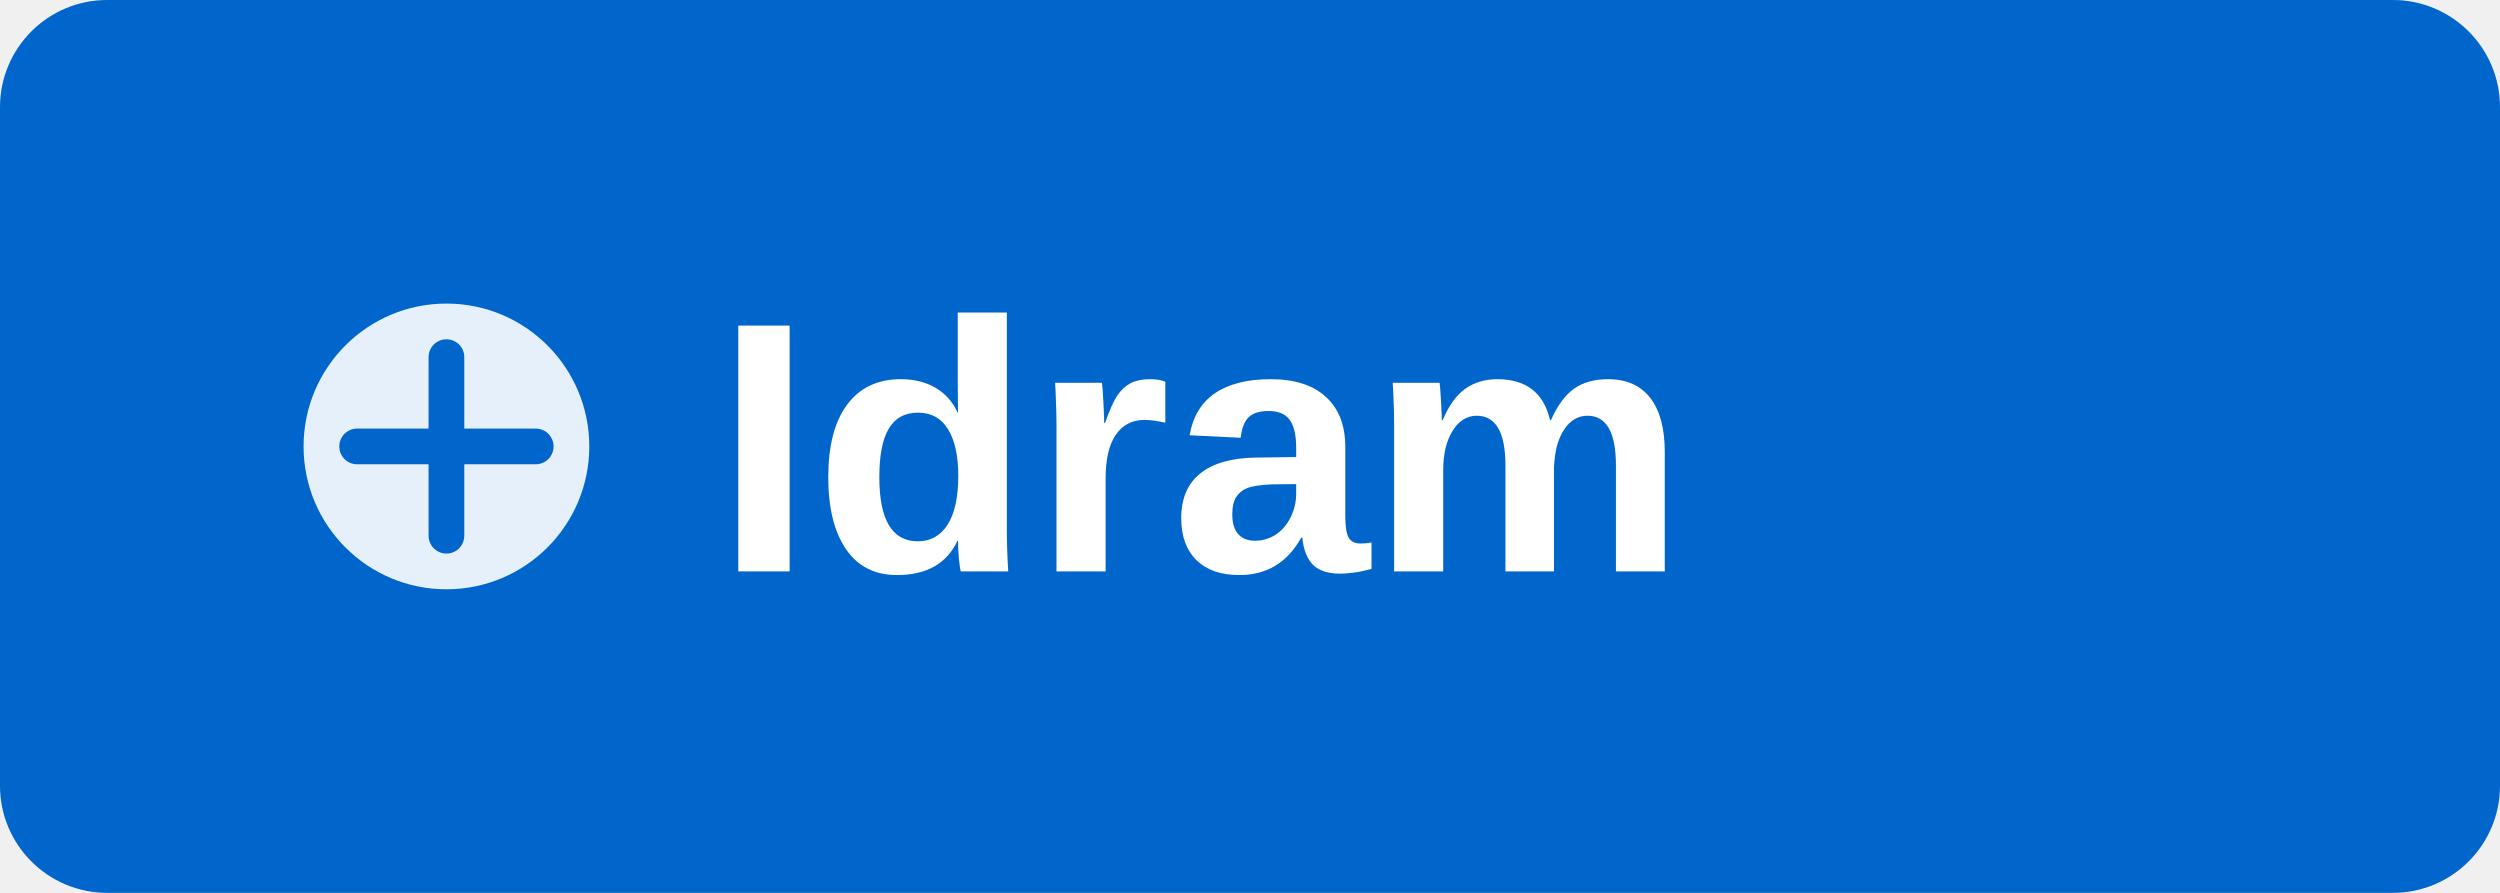
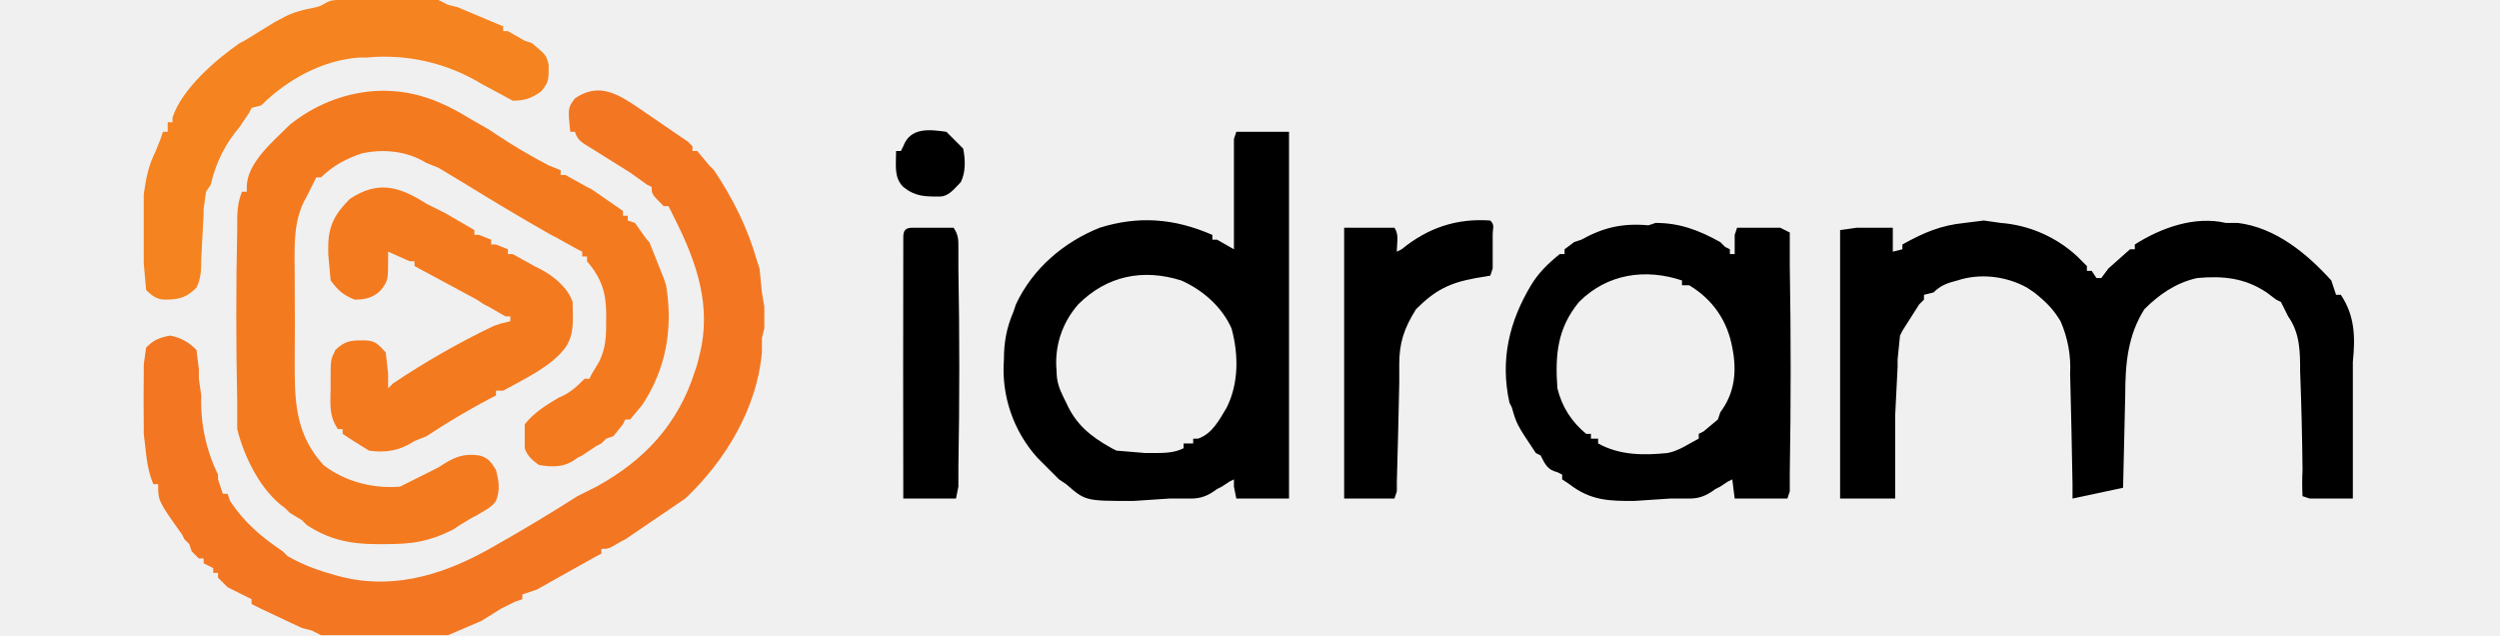
- <svg xmlns="http://www.w3.org/2000/svg" width="140" height="50" viewBox="0 0 140 50" fill="none">
-   <rect width="140" height="50" rx="6" fill="#0066CC" />
-   <circle cx="25" cy="25" r="8" fill="white" opacity="0.9" />
-   <path d="M25 20L25 30M20 25L30 25" stroke="#0066CC" stroke-width="2" stroke-linecap="round" />
-   <text x="40" y="32" font-family="Arial, sans-serif" font-size="20" font-weight="bold" fill="white">Idram</text>
+ <svg xmlns="http://www.w3.org/2000/svg" width="1043" height="265">
+   <path fill="#F47A20" d="M156 38c16-1 28 4 41 12l7 4 3 2a242 242 0 0 0 22 13l5 2v2h2l9 5 2 1 13 9v2h2v2l3 1 5 7 1 1 6 15 1 3c3 18 0 35-10 50l-5 6h-2l-1 2-4 5-3 1-2 2-2 1-6 4-2 1c-5 4-10 4-16 3-3-2-5-4-6-7v-10c4-5 9-8 14-11 5-2 8-5 11-8h2l1-2 3-5c3-6 3-11 3-18v-2c0-9-2-15-8-22v-2h-2v-2l-2-1-9-5-2-1a1172 1172 0 0 1-37-22l-10-6-5-2c-8-5-18-6-27-4-6 2-12 5-17 10h-2l-1 2-3 6c-6 10-5 22-5 33a3231 3231 0 0 1 0 39c0 15 1 28 12 40 9 7 21 10 32 9l16-8c6-4 10-6 17-5 4 1 5 3 7 6 1 4 2 8 0 13-2 3-5 4-8 6l-2 1-5 3-3 2c-10 5-17 6-28 6h-4c-11 0-20-2-29-8l-2-2-5-3-2-2c-10-7-17-21-20-33v-12a1641 1641 0 0 1 0-71v-2c0-5 0-9 2-14h2v-2c0-10 11-19 18-26 10-8 22-13 35-14Z" />
+   <path fill="#F37622" d="m265 44 19 13 3 2 2 2v2h2l5 6 2 2c8 12 14 24 18 38l1 3 1 10 1 6v9l-1 4v6c-2 23-15 45-32 61l-25 17-2 1c-5 3-5 3-8 3v2l-2 1-25 14-6 2v2l-3 1-4 2-2 1-8 5-7 3-7 3h-9a402561764 402561764 0 0 0-34 0h-10l-4-2-4-1-17-8-4-2v-2l-2-1-8-4-2-2-2-2v-2h-2v-2l-4-2v-2h-2l-3-3-1-3-2-2-1-2c-10-14-10-14-10-21h-2c-3-7-3-14-4-21v-3a879 879 0 0 1 0-23v-3l1-7c3-3 5-4 10-5 5 1 8 3 11 6l1 8v4l1 7a69 69 0 0 0 7 33v2l2 6h2l1 3c6 9 13 15 22 21l2 2c7 4 13 6 20 8l4 1c22 5 43-2 62-13a739 739 0 0 0 35-21l6-3 2-1c20-11 34-26 41-48l1-3 1-4c5-20-1-38-10-56l-3-6h-2c-5-5-5-5-5-8l-2-1-7-5-16-10c-3-2-6-3-7-7h-2c-1-10-1-10 2-14 9-6 16-3 25 3Z" />
+   <path d="m828 92 7 1a53 53 0 0 1 32 14l4 4v2h2l2 3h2l3-4 9-8h2v-2c11-7 25-12 38-9h5c16 2 29 13 39 24l2 6h2c6 9 6 18 5 28a1858 1858 0 0 0 0 18v39h-18l-3-1a112 112 0 0 1 0-11 1421 1421 0 0 0-1-41c0-8 0-16-5-23l-3-6-2-1-4-3c-9-6-18-7-29-6-9 2-16 7-22 13-7 11-8 23-8 36a1491791044 1491791044 0 0 0-1 43h-21v-6a4925 4925 0 0 0-1-46 48 48 0 0 0-4-22c-3-5-6-8-11-12l-3-2c-9-5-20-6-29-3-4 1-7 2-10 5l-4 1v2l-2 2-7 11-1 2-1 10v3a14598 14598 0 0 0-1 20v35h-23V96l7-1h15v10l4-1v-2c9-5 16-8 26-9l8-1ZM516 55h22v153h-22l-1-5v-3l-2 1-3 2-2 1c-4 3-7 4-11 4h-9a1127 1127 0 0 1-15 1c-20 0-20 0-28-7l-3-2-7-7-2-2a55 55 0 0 1-14-41c0-7 1-13 4-20l1-3c7-15 20-26 35-32 16-5 31-4 47 3v2h2l7 4v-2a10500 10500 0 0 1 0-35v-9l1-3Zm-66 72c-7 8-10 18-9 28 0 4 1 7 3 11l1 2c4 9 10 14 19 19l2 1 12 1h3c5 0 9 0 13-2v-2h4v-2h2c6-2 9-8 12-13 5-10 5-22 2-33-4-9-12-16-21-20-16-5-31-2-43 10ZM688 94l3-1c10 0 18 3 27 8l2 2 2 1v2h2v-8l1-3h18l4 2v14a2543 2543 0 0 1 0 86v8l-1 3h-22l-1-8-2 1-3 2-2 1c-4 3-7 4-11 4h-8a1026 1026 0 0 1-15 1c-10 0-18 0-27-7l-3-2v-2l-2-1c-4-1-5-3-7-7l-2-1c-8-12-8-12-10-19l-1-2c-4-18 0-34 9-49 3-5 7-9 12-13h2v-2l4-3 3-1c9-5 17-7 28-6Zm-29 32c-9 11-10 22-9 36 2 8 6 14 12 19h2v2h3v2c9 5 19 5 29 4 5-1 9-4 13-6v-2l2-1 6-5 1-3c6-8 7-17 5-27-2-11-8-20-18-26h-3v-2c-15-5-31-3-43 9Z" />
+   <path fill="#F47A20" d="m178 85 8 4a1110 1110 0 0 1 12 7v2h2l5 2v2h2l5 2v2h2l9 5 2 1c6 3 12 8 14 14 0 7 1 13-3 19-6 8-17 13-26 18h-3v2l-2 1a315 315 0 0 0-27 16l-5 2c-6 4-12 5-19 4l-8-5-3-2v-2h-2c-4-6-3-11-3-18v-3c0-8 0-8 2-12 4-4 7-4 12-4s6 2 9 5l1 9v6l2-2a335 335 0 0 1 42-24l3-1 4-1v-2h-2l-7-4-2-1-3-2a8186 8186 0 0 0-26-14v-2h-2l-9-4v2c0 10 0 10-3 14-3 3-6 4-11 4-5-2-7-4-10-8l-1-11v-3c0-9 3-14 9-20 12-8 21-5 32 2Z" />
+   <path fill="#F5831F" d="M141 0h9a1616 1616 0 0 1 30 0h3l4 2 4 1 19 8v2h2l7 4 3 1c6 5 6 5 7 9 0 7 0 7-3 11-4 3-7 4-12 4l-13-7a78 78 0 0 0-48-11h-3c-15 1-30 9-41 20l-4 1-1 2-4 6c-6 7-10 15-12 24l-2 3-1 7v2l-1 19c0 4 0 8-2 12-4 4-7 5-13 5-3 0-5-1-8-4l-1-11a186679883 186679883 0 0 0 0-26v-3c1-7 2-12 5-18l2-5 1-3h2v-4h2v-2c4-12 18-24 28-31l2-1 13-8 2-1c5-3 10-4 15-5 4-1 4-3 9-3Z" />
+   <path d="M622 92c2 2 1 3 1 6a360884345 360884345 0 0 0 0 8v6l-1 3-6 1c-11 2-17 5-25 13-5 8-7 14-7 23v8a5167 5167 0 0 1-1 41v4l-1 3h-21V95h21c2 3 1 6 1 10l2-1c11-9 23-13 37-12ZM381 95h17c2 3 2 5 2 8v9a2332 2332 0 0 1 0 83v8l-1 5h-22a26812 26812 0 0 1 0-107v-2c0-3 1-4 4-4ZM395 55l7 7c1 5 1 10-1 14-3 3-5 6-9 6-6 0-10 0-15-4-4-4-3-9-3-15h2l1-2c3-8 11-7 18-6Z" />
</svg>
